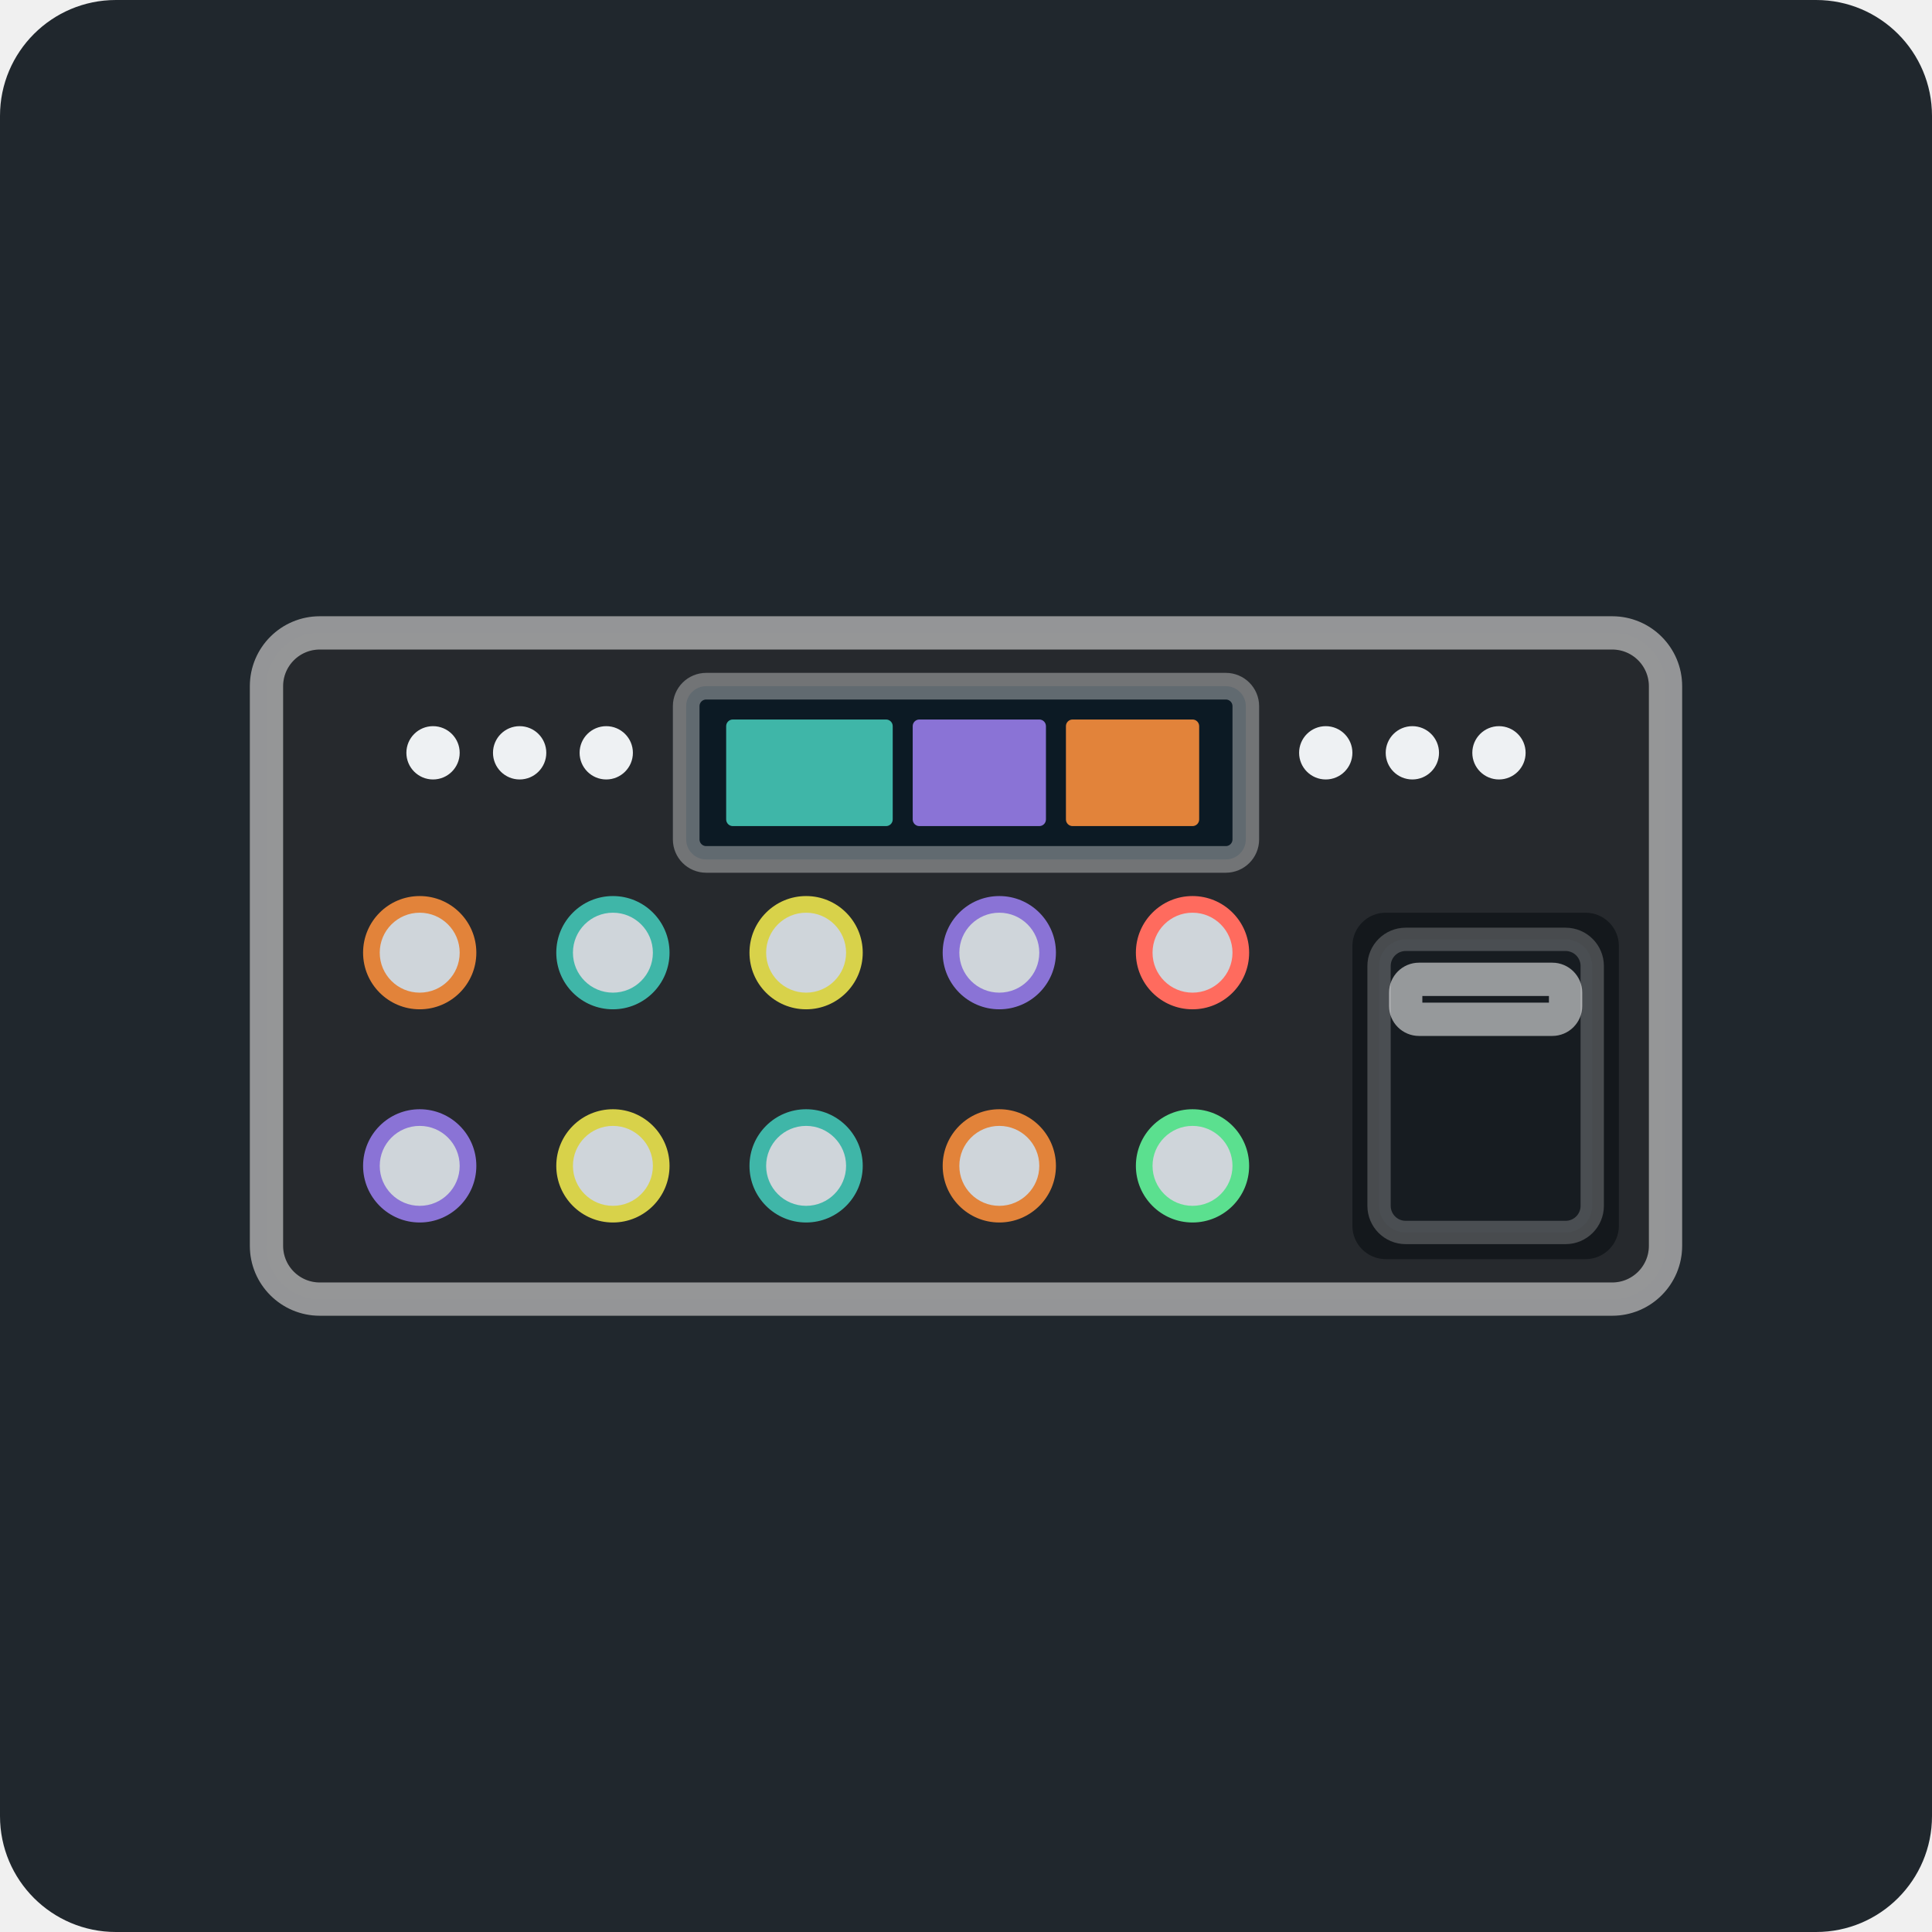
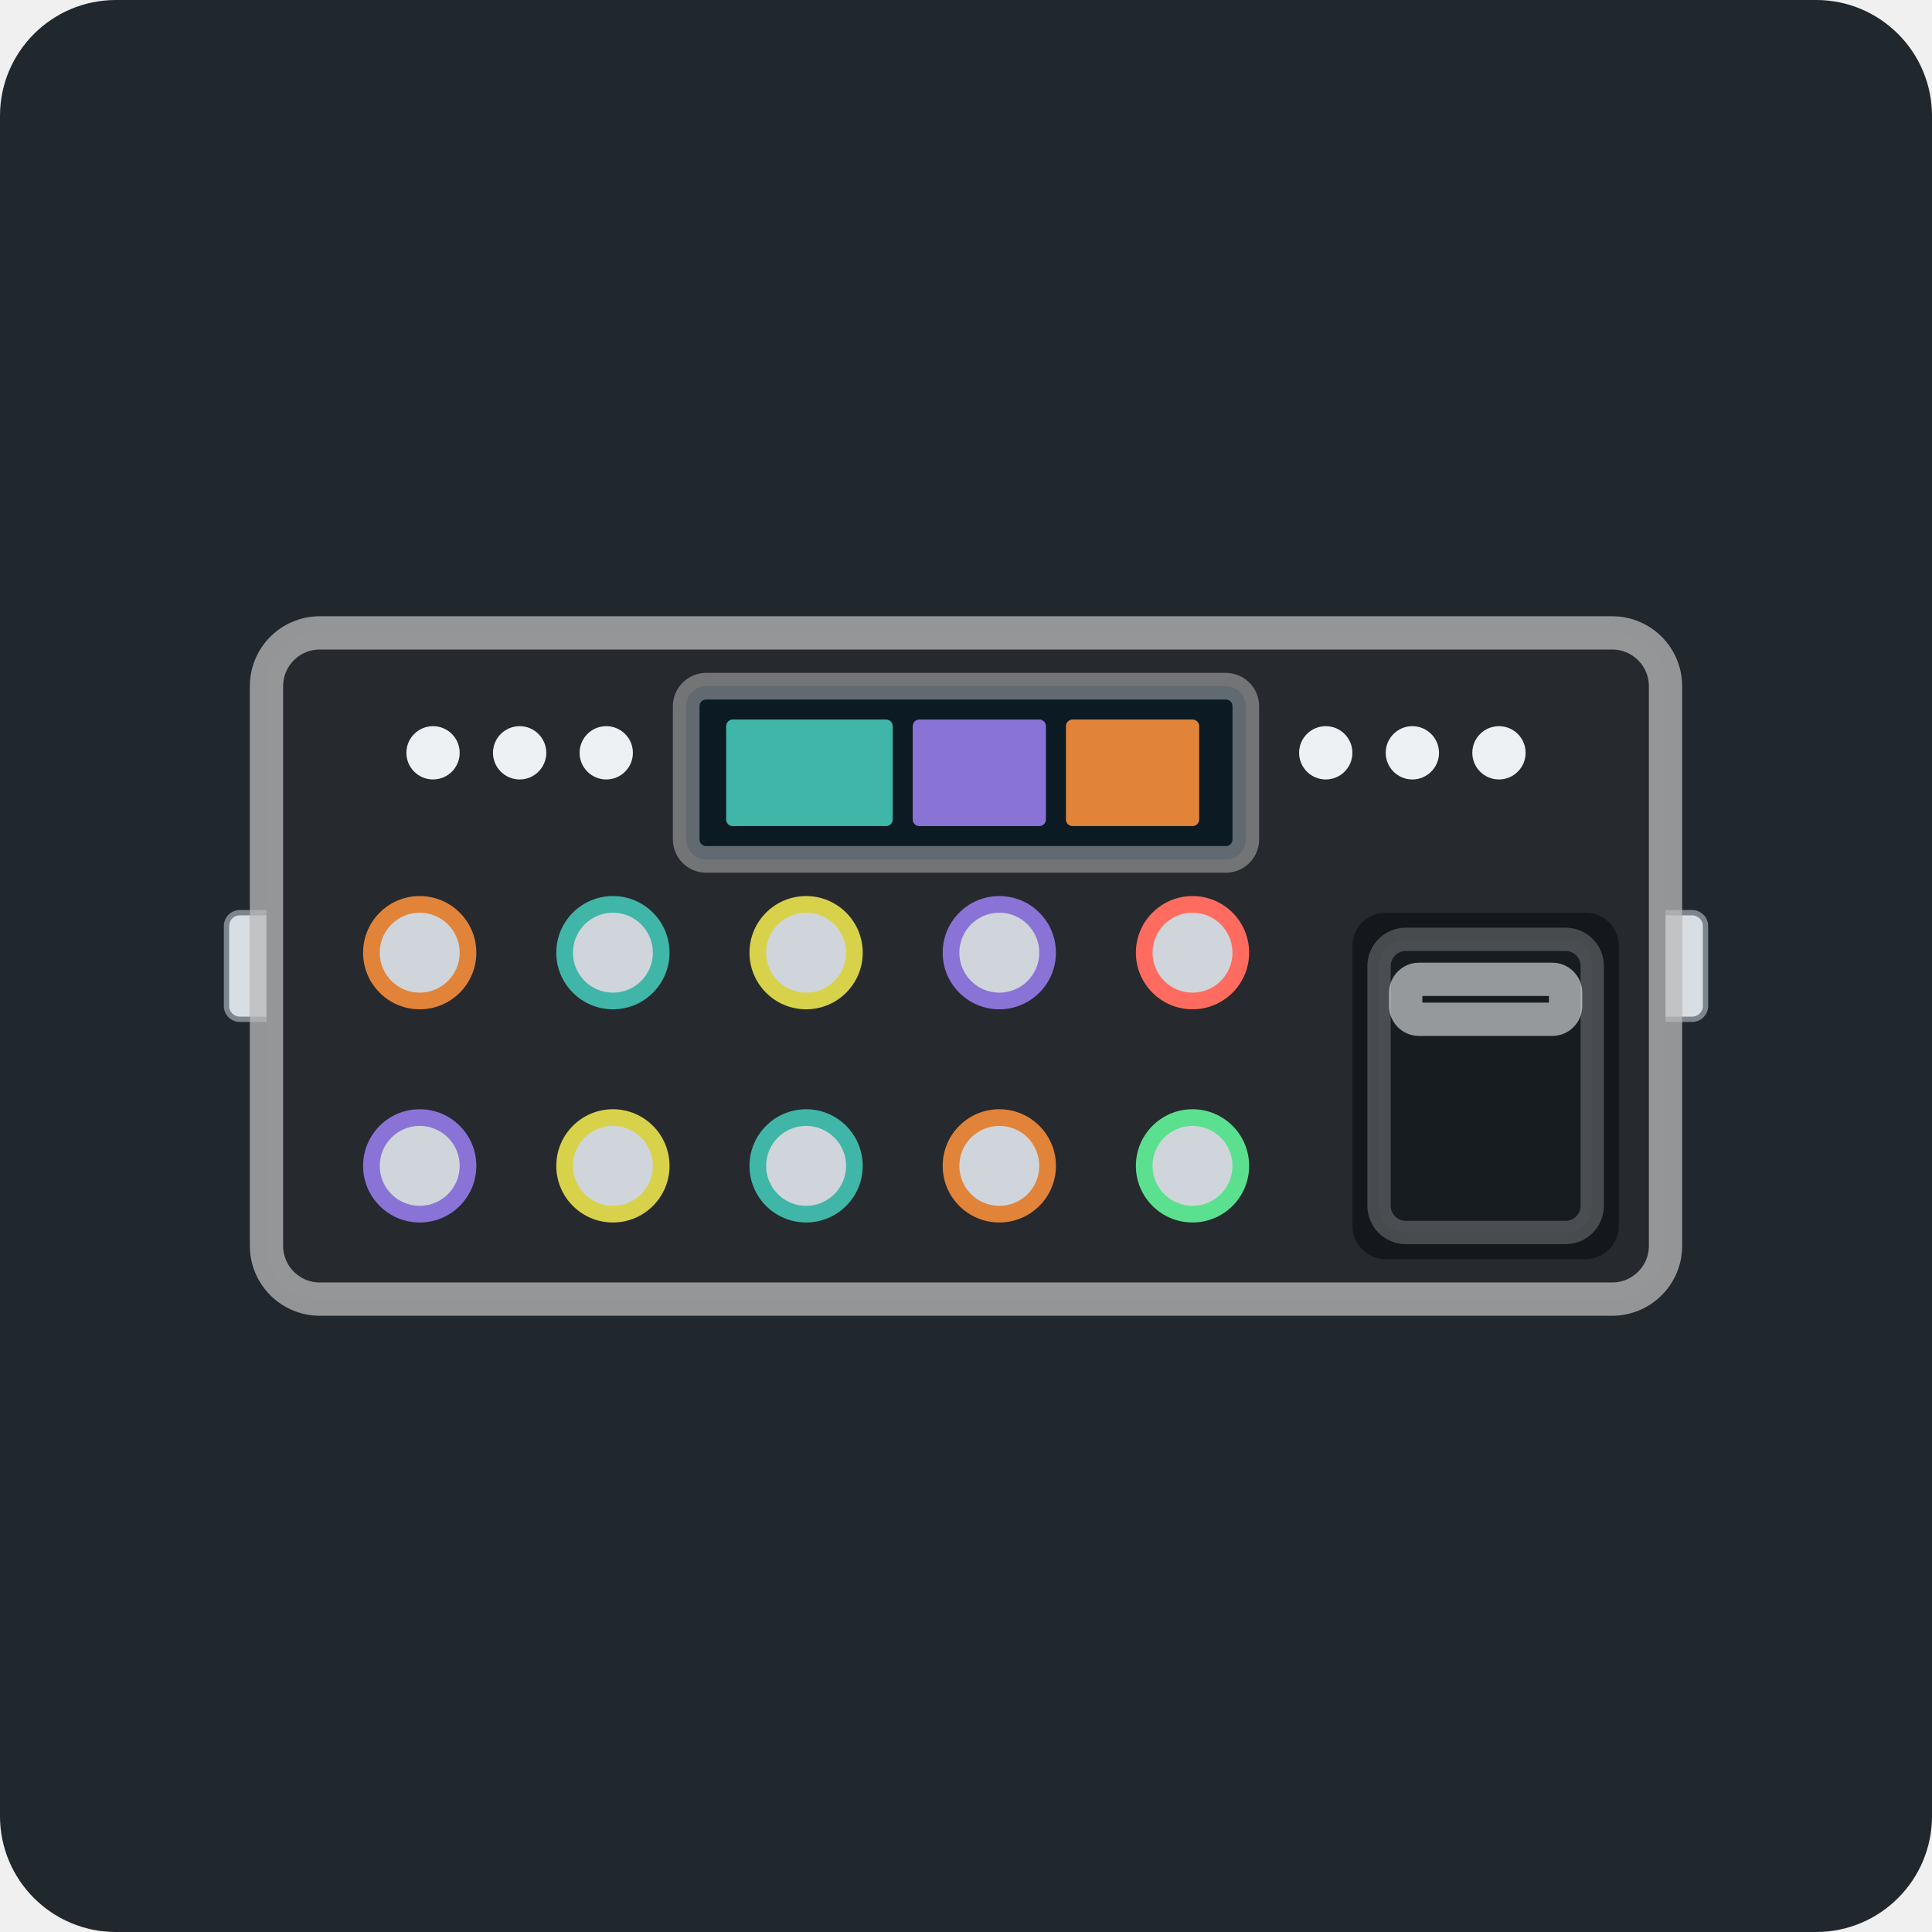
<svg xmlns="http://www.w3.org/2000/svg" viewBox="-1.45 -1.45 2.9 2.9" width="139" height="139">
-   <style>.s-bg{opacity:.5}.s-bpbody{fill:#1f6b5c}.s-bptop{fill:#2a8a76}.s-bpdiv{fill:none;stroke:rgba(0,0,0,.35);stroke-width:.015}.s-bpknob{fill:#16181b;stroke:#c9d0d5;stroke-width:.012}.s-bpmark{fill:none;stroke:#fff;stroke-width:.014;stroke-linecap:round}.s-bpsw{fill:#aab2b9;stroke:#6b747b;stroke-width:.01}.s-bplabel{fill:rgba(255,255,255,.7)}.s-sb1{fill:#2a120a}.s-sb2{fill:#6e2a10}.s-sb3{fill:#c9731f}.s-sb4{fill:#f0ac45}.s-red1{fill:#7d141c}.s-red2{fill:#b5222c}.s-red3{fill:#d43c42}.s-arm{fill:none;stroke:#d9dee2;stroke-width:.018;stroke-linecap:round}.s-gloss2{fill:none;stroke:rgba(255,255,255,.28);stroke-width:.035;stroke-linecap:round}.s-bodyrim{fill:none;stroke:rgba(0,0,0,.55);stroke-width:.018}.s-guard{fill:#f3f0e6;stroke:#bdb6a4;stroke-width:.014}.s-tort{fill:#3a160b}.s-tortspot{fill:#9c4a1c;opacity:.5}.s-tortspot2{fill:#c27a3a;opacity:.32}.s-guardrim{fill:none;stroke:#e9dccb;stroke-width:.012}.s-screw{fill:#cfd5da}.s-maple2{fill:#e6c487;stroke:#a87f3f;stroke-width:.008}.s-rosewood{fill:#3b2217;stroke:#1d100a;stroke-width:.008}.s-headrim{fill:none;stroke:#8c6530;stroke-width:.01}.s-fret2{fill:none;stroke:#d9dde0;stroke-width:.007}.s-pearl{fill:#efe9dc}.s-nut{fill:none;stroke:#f4f1e8;stroke-width:.02}.s-chrome2{fill:#d9dee2;stroke:#7d868d;stroke-width:.008}.s-saddle{fill:#aab2b9;stroke:#6b747b;stroke-width:.006}.s-coil{fill:#f2ead2;stroke:#a89b78;stroke-width:.008}.s-pole{fill:#5c5f63}.s-coilb{fill:#141414;stroke:#3a3a3a;stroke-width:.008}.s-pole2{fill:#8f979d}.s-knob{fill:#f2ead2;stroke:#8a7f62;stroke-width:.01}.s-knob2{fill:#2a2a2a;stroke:#b8bfc4;stroke-width:.012}.s-switch{fill:none;stroke:#f2ead2;stroke-width:.03;stroke-linecap:round}.s-str2{fill:none;stroke:rgba(235,238,240,.75);stroke-width:.005}.s-str3{fill:none;stroke:rgba(225,228,230,.8);stroke-width:.009}.s-plate{fill:rgba(214,176,74,.28);stroke:rgba(214,176,74,.6);stroke-width:.04}.s-string{fill:none;stroke:rgba(240,225,190,.45);stroke-width:.02}.s-gloss{fill:none;stroke:rgba(255,255,255,.3);stroke-width:.05;stroke-linecap:round}.s-pad{fill:#e9a23b}.s-pad2{fill:#3fb8c9}.s-plexi{fill:rgba(170,215,255,.32);stroke:rgba(200,230,255,.85);stroke-width:.05}.s-shine{fill:none;stroke:rgba(255,255,255,.55);stroke-width:.03;stroke-linecap:round}.s-staff{fill:none;stroke:rgba(20,24,28,.4);stroke-width:.018}.s-lyric{fill:rgba(255,255,255,.75)}.s-brassline{fill:none;stroke:#d6b04a;stroke-width:.08;stroke-linecap:round}.s-valve{fill:#f0d27a;stroke:#8a6a1f;stroke-width:.02}.s-line{fill:none;stroke:rgba(255,255,255,.55);stroke-width:.05;stroke-linecap:round;stroke-linejoin:round}.s-thin{fill:none;stroke:rgba(255,255,255,.32);stroke-width:.035;stroke-linecap:round}.s-boom{fill:none;stroke:#e8ecef;stroke-width:.06;stroke-linecap:round}.s-edge{stroke:rgba(0,0,0,.45);stroke-width:.05}.s-dark{fill:#14181c}.s-white{fill:#eef1f3}.s-head{fill:rgba(255,255,255,.13)}.s-glass{fill:#0c1a24;stroke:rgba(255,255,255,.35);stroke-width:.04}.s-grille{fill:#171c21;stroke:rgba(255,255,255,.22);stroke-width:.035}.s-metal{fill:rgba(222,184,86,.42);stroke:#e1bd5f;stroke-width:.045}.s-led{fill:#5be08f}.s-red{fill:#ff6b5e}.s-port{fill:#14181c;stroke:rgba(255,255,255,.6);stroke-width:.03}.s-acrylic{fill:rgba(170,215,255,.16);stroke:rgba(190,225,255,.75);stroke-width:.05}.s-beam{fill:rgba(255,214,110,.09)}.s-ped1{fill:#3fb6a8}.s-ped2{fill:#e2833a}.s-ped3{fill:#d8d24a}.s-ped4{fill:#8a73d6}.s-deck{fill:rgba(255,255,255,.05);stroke:rgba(255,255,255,.45);stroke-width:.07;stroke-dasharray:.3 .2}.s-spruce{fill:#d8ad6c}.s-burst{fill:#3b1d10}.s-burstin{fill:#cf7a2b}.s-navy{fill:#33507c}.s-maple{fill:#e3c389}.s-rose{fill:#2b1c13}.s-varnish{fill:#a24f25}.s-pg{fill:#f2efe8}.s-cream{fill:#efe6d2}.s-chrome{fill:#cfd5da}.s-str{fill:none;stroke:rgba(255,255,255,.45);stroke-width:.006}.s-bind{fill:none;stroke:#2a1a10;stroke-width:.018}.s-fret{fill:none;stroke:rgba(255,255,255,.35);stroke-width:.008}.s-cab{fill:#2b3640}.s-cabtop{fill:#36434f}.s-mesh{fill:#14181c}.s-cone{fill:#5d6a77}.s-dot{fill:rgba(255,255,255,.2)}.s-txt{fill:rgba(255,255,255,.55);font:700 .3px Archivo,Arial,sans-serif;letter-spacing:.02px}.s-wood{fill:#c08a4e}.s-wood2{fill:#7a5232}.s-red2{fill:#b5413a}.s-blk{fill:#26292d}.s-brass{fill:#d6b04a}.c-audio{fill:#2e6a99}.c-inst{fill:#6b51a3}.c-power{fill:#b85a22}.c-infra{fill:#44535e}.c-video{fill:#a3426b}</style>
+   <style>.s-bg{opacity:.5}.s-bpbody{fill:#1f6b5c}.s-bptop{fill:#2a8a76}.s-bpdiv{fill:none;stroke:rgba(0,0,0,.35);stroke-width:.015}.s-bpknob{fill:#16181b;stroke:#c9d0d5;stroke-width:.012}.s-bpmark{fill:none;stroke:#fff;stroke-width:.014;stroke-linecap:round}.s-bpsw{fill:#aab2b9;stroke:#6b747b;stroke-width:.01}.s-bplabel{fill:rgba(255,255,255,.7)}.s-dicase{fill:#1e3a8a}.s-ditop{fill:#2f6bf0}.s-dicap{fill:#3f4752;stroke:rgba(0,0,0,.35);stroke-width:.01}.s-discrew{fill:#9aa3ab}.s-dihole{fill:#0e1114}.s-dipin{fill:#d9dee2}.s-dilabel{fill:rgba(255,255,255,.82)}.s-dislot{fill:#0f1a3d}.s-diglint{fill:rgba(255,255,255,.14)}.s-sb1{fill:#2a120a}.s-sb2{fill:#6e2a10}.s-sb3{fill:#c9731f}.s-sb4{fill:#f0ac45}.s-red1{fill:#7d141c}.s-red2{fill:#b5222c}.s-red3{fill:#d43c42}.s-arm{fill:none;stroke:#d9dee2;stroke-width:.018;stroke-linecap:round}.s-gloss2{fill:none;stroke:rgba(255,255,255,.28);stroke-width:.035;stroke-linecap:round}.s-bodyrim{fill:none;stroke:rgba(0,0,0,.55);stroke-width:.018}.s-guard{fill:#f3f0e6;stroke:#bdb6a4;stroke-width:.014}.s-tort{fill:#3a160b}.s-tortspot{fill:#9c4a1c;opacity:.5}.s-tortspot2{fill:#c27a3a;opacity:.32}.s-guardrim{fill:none;stroke:#e9dccb;stroke-width:.012}.s-screw{fill:#cfd5da}.s-maple2{fill:#e6c487;stroke:#a87f3f;stroke-width:.008}.s-rosewood{fill:#3b2217;stroke:#1d100a;stroke-width:.008}.s-headrim{fill:none;stroke:#8c6530;stroke-width:.01}.s-fret2{fill:none;stroke:#d9dde0;stroke-width:.007}.s-pearl{fill:#efe9dc}.s-nut{fill:none;stroke:#f4f1e8;stroke-width:.02}.s-chrome2{fill:#d9dee2;stroke:#7d868d;stroke-width:.008}.s-saddle{fill:#aab2b9;stroke:#6b747b;stroke-width:.006}.s-coil{fill:#f2ead2;stroke:#a89b78;stroke-width:.008}.s-pole{fill:#5c5f63}.s-coilb{fill:#141414;stroke:#3a3a3a;stroke-width:.008}.s-pole2{fill:#8f979d}.s-knob{fill:#f2ead2;stroke:#8a7f62;stroke-width:.01}.s-knob2{fill:#2a2a2a;stroke:#b8bfc4;stroke-width:.012}.s-switch{fill:none;stroke:#f2ead2;stroke-width:.03;stroke-linecap:round}.s-str2{fill:none;stroke:rgba(235,238,240,.75);stroke-width:.005}.s-str3{fill:none;stroke:rgba(225,228,230,.8);stroke-width:.009}.s-plate{fill:rgba(214,176,74,.28);stroke:rgba(214,176,74,.6);stroke-width:.04}.s-string{fill:none;stroke:rgba(240,225,190,.45);stroke-width:.02}.s-gloss{fill:none;stroke:rgba(255,255,255,.3);stroke-width:.05;stroke-linecap:round}.s-pad{fill:#e9a23b}.s-pad2{fill:#3fb8c9}.s-plexi{fill:rgba(170,215,255,.32);stroke:rgba(200,230,255,.85);stroke-width:.05}.s-shine{fill:none;stroke:rgba(255,255,255,.55);stroke-width:.03;stroke-linecap:round}.s-staff{fill:none;stroke:rgba(20,24,28,.4);stroke-width:.018}.s-lyric{fill:rgba(255,255,255,.75)}.s-brassline{fill:none;stroke:#d6b04a;stroke-width:.08;stroke-linecap:round}.s-valve{fill:#f0d27a;stroke:#8a6a1f;stroke-width:.02}.s-line{fill:none;stroke:rgba(255,255,255,.55);stroke-width:.05;stroke-linecap:round;stroke-linejoin:round}.s-thin{fill:none;stroke:rgba(255,255,255,.32);stroke-width:.035;stroke-linecap:round}.s-boom{fill:none;stroke:#e8ecef;stroke-width:.06;stroke-linecap:round}.s-edge{stroke:rgba(0,0,0,.45);stroke-width:.05}.s-dark{fill:#14181c}.s-white{fill:#eef1f3}.s-head{fill:rgba(255,255,255,.13)}.s-glass{fill:#0c1a24;stroke:rgba(255,255,255,.35);stroke-width:.04}.s-grille{fill:#171c21;stroke:rgba(255,255,255,.22);stroke-width:.035}.s-metal{fill:rgba(222,184,86,.42);stroke:#e1bd5f;stroke-width:.045}.s-led{fill:#5be08f}.s-red{fill:#ff6b5e}.s-port{fill:#14181c;stroke:rgba(255,255,255,.6);stroke-width:.03}.s-acrylic{fill:rgba(170,215,255,.16);stroke:rgba(190,225,255,.75);stroke-width:.05}.s-beam{fill:rgba(255,214,110,.09)}.s-ped1{fill:#3fb6a8}.s-ped2{fill:#e2833a}.s-ped3{fill:#d8d24a}.s-ped4{fill:#8a73d6}.s-deck{fill:rgba(255,255,255,.05);stroke:rgba(255,255,255,.45);stroke-width:.07;stroke-dasharray:.3 .2}.s-spruce{fill:#d8ad6c}.s-burst{fill:#3b1d10}.s-burstin{fill:#cf7a2b}.s-navy{fill:#33507c}.s-maple{fill:#e3c389}.s-rose{fill:#2b1c13}.s-varnish{fill:#a24f25}.s-pg{fill:#f2efe8}.s-cream{fill:#efe6d2}.s-chrome{fill:#cfd5da}.s-str{fill:none;stroke:rgba(255,255,255,.45);stroke-width:.006}.s-bind{fill:none;stroke:#2a1a10;stroke-width:.018}.s-fret{fill:none;stroke:rgba(255,255,255,.35);stroke-width:.008}.s-cab{fill:#2b3640}.s-cabtop{fill:#36434f}.s-mesh{fill:#14181c}.s-cone{fill:#5d6a77}.s-dot{fill:rgba(255,255,255,.2)}.s-txt{fill:rgba(255,255,255,.55);font:700 .3px Archivo,Arial,sans-serif;letter-spacing:.02px}.s-wood{fill:#c08a4e}.s-wood2{fill:#7a5232}.s-red2{fill:#b5413a}.s-blk{fill:#26292d}.s-brass{fill:#d6b04a}.c-audio{fill:#2e6a99}.c-inst{fill:#6b51a3}.c-power{fill:#b85a22}.c-infra{fill:#44535e}.c-video{fill:#a3426b}</style>
  <rect x="-1.45" y="-1.45" width="2.9" height="2.9" rx="0.174" fill="#20272d" />
+   <rect class="s-chrome2" x="-1.11" y="-0.08" width="0.08" height="0.16" rx="0.02" />
+   <rect class="s-chrome2" x="1.03" y="-0.08" width="0.08" height="0.16" rx="0.02" />
  <rect class="s-blk s-edge" x="-1.05" y="-0.5" width="2.1" height="1" rx="0.08" />
  <rect class="s-line" x="-1.05" y="-0.5" width="2.1" height="1" rx="0.08" />
  <rect class="s-glass" x="-0.42" y="-0.42" width="0.84" height="0.26" rx="0.03" />
  <rect class="s-ped1" x="-0.36" y="-0.37" width="0.25" height="0.16" rx="0.01" />
  <rect class="s-ped4" x="-0.08" y="-0.37" width="0.2" height="0.16" rx="0.01" />
  <rect class="s-ped2" x="0.15" y="-0.37" width="0.2" height="0.16" rx="0.01" />
  <circle class="s-white" cx="-0.8" cy="-0.32" r="0.04" />
  <circle class="s-white" cx="-0.67" cy="-0.32" r="0.04" />
  <circle class="s-white" cx="-0.54" cy="-0.32" r="0.04" />
  <circle class="s-white" cx="0.54" cy="-0.32" r="0.04" />
  <circle class="s-white" cx="0.67" cy="-0.32" r="0.04" />
  <circle class="s-white" cx="0.8" cy="-0.32" r="0.04" />
  <circle class="s-ped2" cx="-0.82" cy="-0.02" r="0.085" />
  <circle class="s-chrome" cx="-0.82" cy="-0.02" r="0.06" />
  <circle class="s-ped4" cx="-0.82" cy="0.3" r="0.085" />
  <circle class="s-chrome" cx="-0.82" cy="0.3" r="0.06" />
  <circle class="s-ped1" cx="-0.53" cy="-0.02" r="0.085" />
  <circle class="s-chrome" cx="-0.53" cy="-0.02" r="0.06" />
  <circle class="s-ped3" cx="-0.53" cy="0.3" r="0.085" />
  <circle class="s-chrome" cx="-0.53" cy="0.3" r="0.06" />
  <circle class="s-ped3" cx="-0.24" cy="-0.02" r="0.085" />
  <circle class="s-chrome" cx="-0.24" cy="-0.02" r="0.06" />
  <circle class="s-ped1" cx="-0.24" cy="0.3" r="0.085" />
  <circle class="s-chrome" cx="-0.24" cy="0.3" r="0.06" />
  <circle class="s-ped4" cx="0.05" cy="-0.02" r="0.085" />
  <circle class="s-chrome" cx="0.05" cy="-0.02" r="0.06" />
  <circle class="s-ped2" cx="0.05" cy="0.3" r="0.085" />
  <circle class="s-chrome" cx="0.05" cy="0.3" r="0.06" />
  <circle class="s-red" cx="0.34" cy="-0.02" r="0.085" />
  <circle class="s-chrome" cx="0.34" cy="-0.02" r="0.06" />
  <circle class="s-led" cx="0.34" cy="0.3" r="0.085" />
  <circle class="s-chrome" cx="0.34" cy="0.3" r="0.06" />
  <rect class="s-dark" x="0.58" y="-0.08" width="0.4" height="0.52" rx="0.05" />
  <rect class="s-grille" x="0.62" y="-0.04" width="0.32" height="0.44" rx="0.04" />
  <rect class="s-line" x="0.66" y="0.02" width="0.24" height="0.06" rx="0.02" />
</svg>
